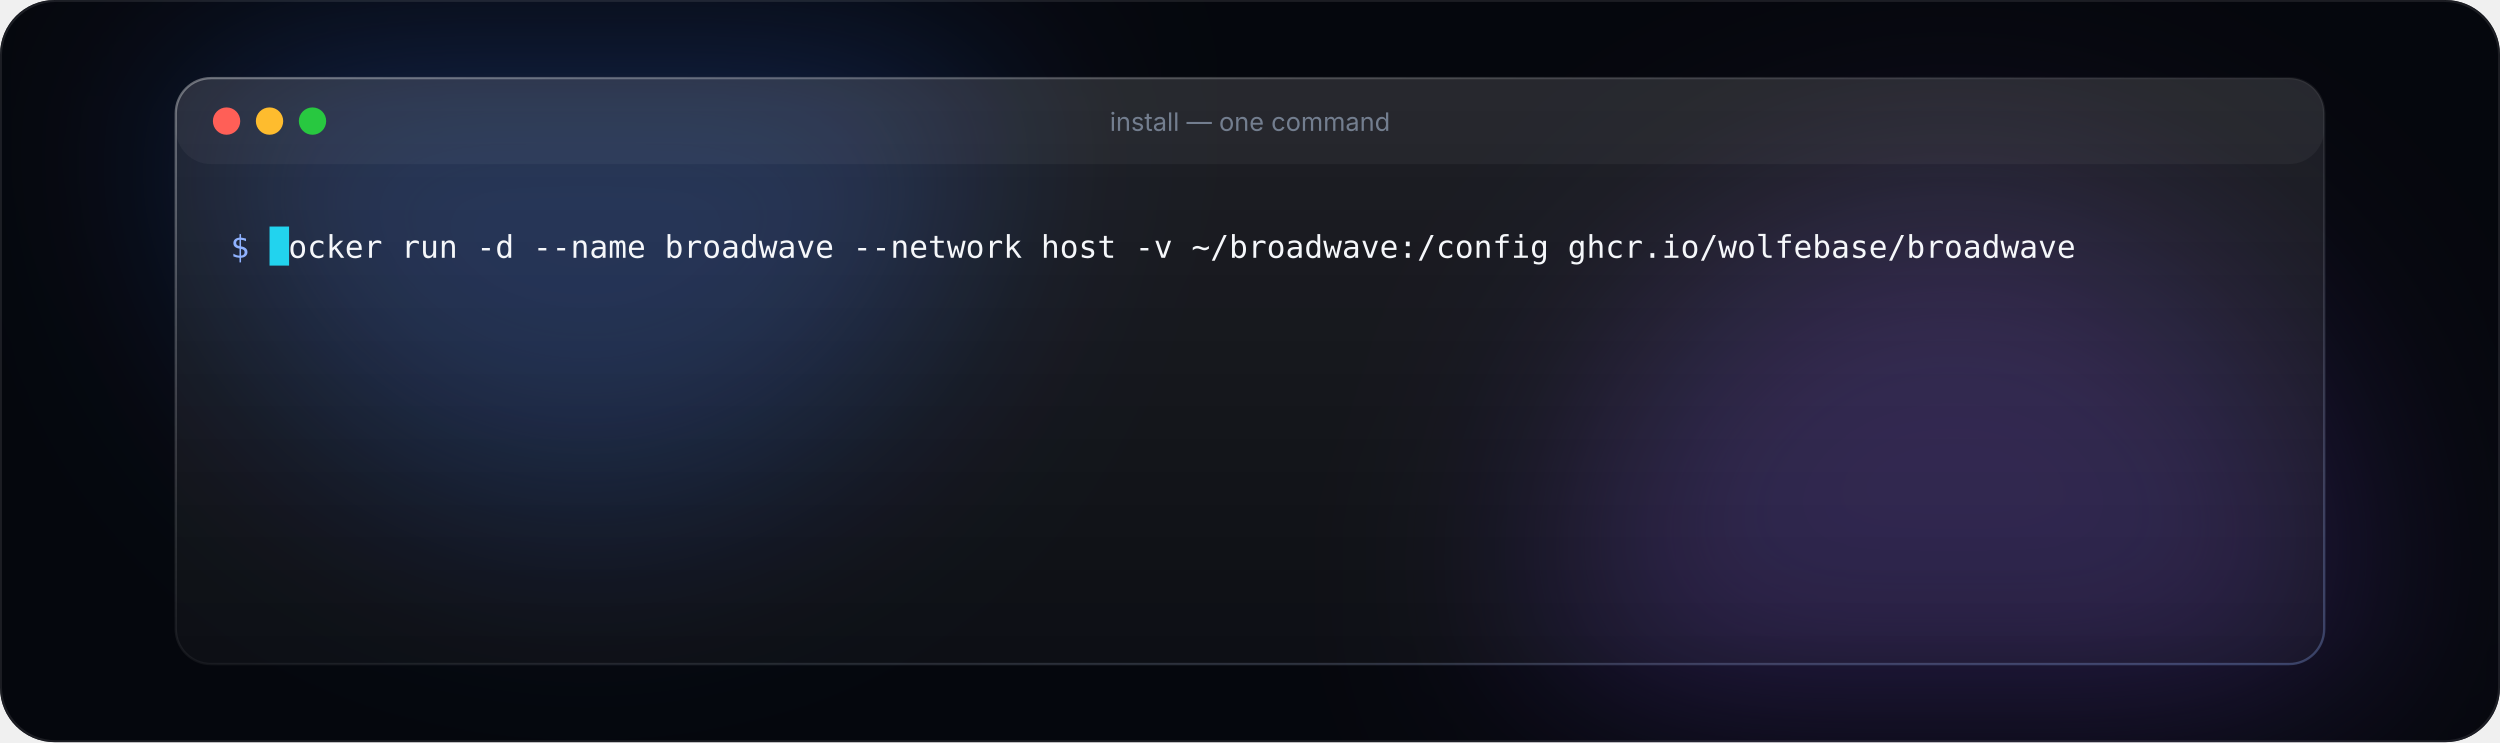
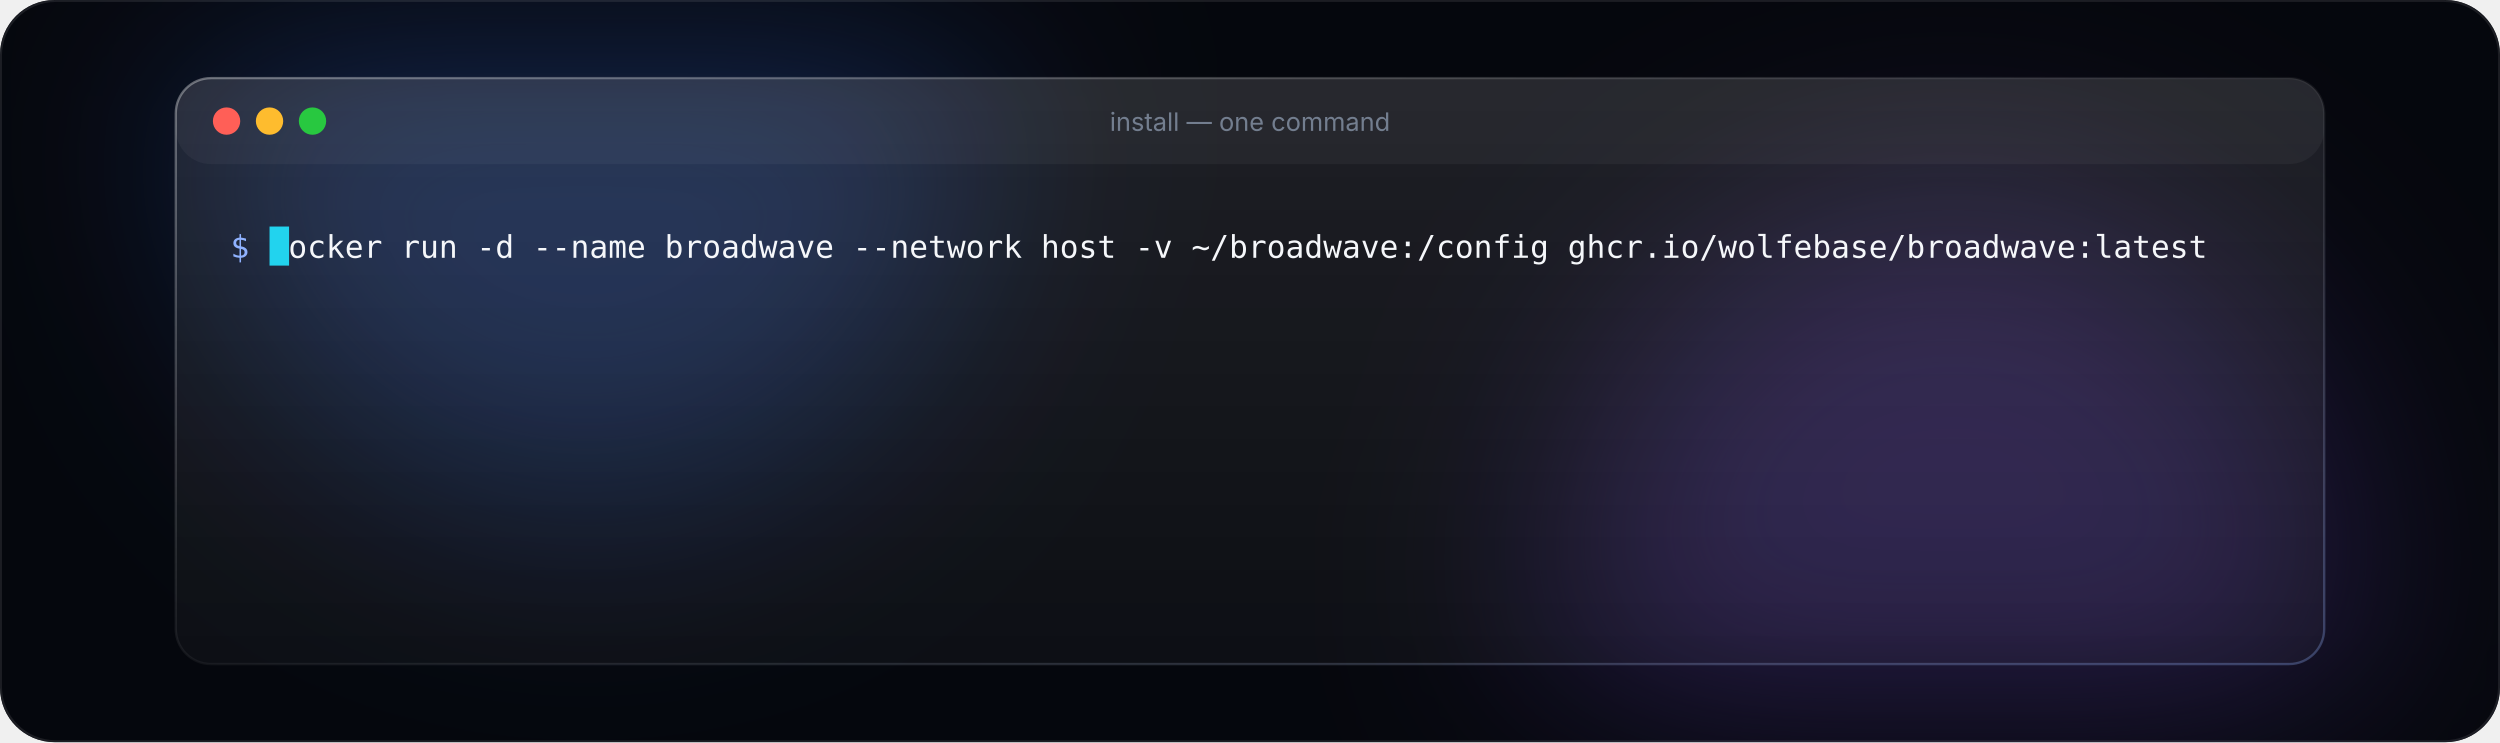
<svg xmlns="http://www.w3.org/2000/svg" viewBox="0 0 1280 380" width="1280" height="380" role="img" aria-label="Install with one docker command; Broadwave finds your tuner, scans channels, and fills the guide">
  <defs>
    <filter id="glow" x="-50%" y="-50%" width="200%" height="200%">
      <feGaussianBlur stdDeviation="6" result="b" />
      <feMerge>
        <feMergeNode in="b" />
        <feMergeNode in="SourceGraphic" />
      </feMerge>
    </filter>
    <filter id="soft" x="-50%" y="-50%" width="200%" height="200%">
      <feGaussianBlur stdDeviation="60" />
    </filter>
    <linearGradient id="glass" x1="0" y1="0" x2="0" y2="1">
      <stop offset="0" stop-color="#FFFFFF" stop-opacity="0.10" />
      <stop offset="1" stop-color="#FFFFFF" stop-opacity="0.03" />
    </linearGradient>
    <linearGradient id="rim" x1="0" y1="0" x2="1" y2="1">
      <stop offset="0" stop-color="#FFFFFF" stop-opacity="0.35" />
      <stop offset="0.5" stop-color="#FFFFFF" stop-opacity="0.05" />
      <stop offset="1" stop-color="#8FB2FF" stop-opacity="0.30" />
    </linearGradient>
    <clipPath id="clip">
      <rect width="1280" height="380" rx="28" />
    </clipPath>
  </defs>
  <g clip-path="url(#clip)">
    <rect width="1280" height="380" fill="#05070D" />
    <circle cx="300" cy="60" r="200" fill="#3D7BFF" opacity="0.55" filter="url(#soft)">
      <animate attributeName="cx" values="300;380;300" dur="15s" repeatCount="indefinite" />
      <animate attributeName="cy" values="60;80;60" dur="19.5s" repeatCount="indefinite" />
    </circle>
    <circle cx="1000" cy="300" r="200" fill="#8B5CF6" opacity="0.55" filter="url(#soft)">
      <animate attributeName="cx" values="1000;920;1000" dur="18s" repeatCount="indefinite" />
      <animate attributeName="cy" values="300;280;300" dur="23.4s" repeatCount="indefinite" />
    </circle>
    <rect width="1280" height="380" fill="#05070D" opacity="0.55" />
    <g transform="translate(90 40)">
      <rect x="0" y="0" width="1100" height="300" rx="18" fill="url(#glass)" stroke="url(#rim)" stroke-width="1.2" />
      <rect x="0" y="0" width="1100" height="44" rx="18" fill="#FFFFFF" fill-opacity="0.04" />
      <circle cx="26" cy="22" r="7" fill="#FF5F57" />
      <circle cx="48" cy="22" r="7" fill="#FEBC2E" />
      <circle cx="70" cy="22" r="7" fill="#28C840" />
      <text x="550" y="27" text-anchor="middle" font-family="-apple-system, BlinkMacSystemFont, 'SF Pro Display', 'Segoe UI', Inter, Helvetica, Arial, sans-serif" font-size="13" fill="#737E8F">install — one command</text>
      <text x="28" y="92" font-family="ui-monospace, 'SF Mono', 'JetBrains Mono', Menlo, Consolas, monospace" font-size="16" fill="#8FB2FF">$</text>
      <clipPath id="typeclip">
-         <rect x="48" y="70" width="926" height="30">
-           <animate attributeName="width" values="0.0;9.6;19.2;28.8;38.4;48.0;57.6;67.2;76.8;86.4;96.0;105.6;115.2;124.8;134.4;144.0;153.6;163.2;172.8;182.4;192.0;201.6;211.2;220.8;230.4;240.0;249.6;259.2;268.8;278.4;288.0;297.6;307.2;316.8;326.4;336.0;345.6;355.2;364.8;374.4;384.0;393.6;403.2;412.8;422.4;432.0;441.6;451.2;460.8;470.4;480.0;489.6;499.2;508.8;518.4;528.0;537.6;547.2;556.8;566.4;576.0;585.6;595.2;604.8;614.4;624.0;633.6;643.2;652.8;662.4;672.0;681.6;691.2;700.8;710.4;720.0;729.6;739.2;748.8;758.4;768.0;777.6;787.2;796.8;806.4;816.0;825.6;835.2;844.8;854.4;864.0;873.6;883.2;892.8;902.4;912.0;921.6" dur="4.0s" fill="freeze" calcMode="discrete" />
+         <rect x="48" y="70" width="1040" height="30">
+           <animate attributeName="width" values="0.0;9.6;19.2;28.8;38.4;48.0;57.6;67.2;76.8;86.4;96.0;105.6;115.2;124.8;134.4;144.0;153.6;163.2;172.8;182.4;192.0;201.6;211.2;220.8;230.4;240.0;249.6;259.2;268.8;278.4;288.0;297.6;307.2;316.8;326.4;336.0;345.6;355.2;364.8;374.4;384.0;393.6;403.2;412.8;422.4;432.0;441.6;451.2;460.8;470.4;480.0;489.6;499.2;508.8;518.4;528.0;537.6;547.2;556.8;566.4;576.0;585.6;595.2;604.8;614.4;624.0;633.6;643.2;652.8;662.4;672.0;681.6;691.2;700.8;710.4;720.0;729.6;739.2;748.8;758.4;768.0;777.6;787.2;796.8;806.4;816.0;825.6;835.2;844.8;854.4;864.0;873.6;883.2;892.8;902.4;912.0;921.6;931.2;940.8;950.4;960.0;969.6;979.2;1040" dur="4.0s" fill="freeze" calcMode="discrete" />
        </rect>
      </clipPath>
-       <text x="48" y="92" font-family="ui-monospace, 'SF Mono', 'JetBrains Mono', Menlo, Consolas, monospace" font-size="16" fill="#F5F7FA" clip-path="url(#typeclip)">docker run -d --name broadwave --network host -v ~/broadwave:/config ghcr.io/wolfebase/broadwave</text>
+       <text x="48" y="92" font-family="ui-monospace, 'SF Mono', 'JetBrains Mono', Menlo, Consolas, monospace" font-size="16" fill="#F5F7FA" clip-path="url(#typeclip)" textLength="989" lengthAdjust="spacingAndGlyphs">docker run -d --name broadwave --network host -v ~/broadwave:/config ghcr.io/wolfebase/broadwave:latest</text>
      <rect x="48" y="76" width="10" height="20" fill="#22D3EE">
-         <animate attributeName="x" values="48.0;57.6;67.2;76.8;86.4;96.0;105.6;115.2;124.8;134.4;144.0;153.6;163.2;172.8;182.4;192.0;201.6;211.2;220.8;230.4;240.0;249.6;259.2;268.8;278.4;288.0;297.6;307.2;316.8;326.4;336.0;345.6;355.2;364.8;374.4;384.0;393.6;403.2;412.8;422.4;432.0;441.6;451.2;460.8;470.4;480.0;489.6;499.2;508.8;518.4;528.0;537.6;547.2;556.8;566.4;576.0;585.6;595.2;604.8;614.4;624.0;633.6;643.2;652.8;662.4;672.0;681.6;691.2;700.8;710.4;720.0;729.6;739.2;748.8;758.4;768.0;777.6;787.2;796.8;806.4;816.0;825.6;835.2;844.8;854.4;864.0;873.6;883.2;892.8;902.4;912.0;921.6;931.2;940.8;950.4;960.0;969.6" dur="4.0s" fill="freeze" calcMode="discrete" />
+         <animate attributeName="x" values="48.0;57.6;67.2;76.8;86.4;96.0;105.6;115.2;124.8;134.4;144.0;153.6;163.2;172.8;182.4;192.0;201.6;211.2;220.8;230.4;240.0;249.6;259.2;268.8;278.4;288.0;297.6;307.2;316.8;326.4;336.0;345.6;355.2;364.8;374.4;384.0;393.6;403.2;412.8;422.4;432.0;441.6;451.2;460.8;470.4;480.0;489.6;499.2;508.8;518.4;528.0;537.6;547.2;556.8;566.4;576.0;585.6;595.2;604.8;614.4;624.0;633.6;643.2;652.8;662.4;672.0;681.6;691.2;700.8;710.4;720.0;729.6;739.2;748.8;758.4;768.0;777.6;787.2;796.8;806.4;816.0;825.6;835.2;844.8;854.4;864.0;873.6;883.2;892.8;902.4;912.0;921.6;931.2;940.8;950.4;960.0;969.6;979.2;988.8;998.4;1008.0;1017.6;1027.2;1036.8" dur="4.0s" fill="freeze" calcMode="discrete" />
+         <set attributeName="visibility" to="hidden" begin="4.0s" fill="freeze" />
        <animate attributeName="opacity" values="1;0;1" dur="1s" repeatCount="indefinite" />
      </rect>
      <text x="48" y="148" font-family="ui-monospace, 'SF Mono', 'JetBrains Mono', Menlo, Consolas, monospace" font-size="16" fill="#32D74B" opacity="0">✓ Found a tuner on your network · 2 tuners<animate attributeName="opacity" values="0;1" dur="0.3s" begin="4.6s" fill="freeze" />
      </text>
      <text x="48" y="186" font-family="ui-monospace, 'SF Mono', 'JetBrains Mono', Menlo, Consolas, monospace" font-size="16" fill="#AEB7C5" opacity="0">✓ Scanned channels · 27 found<animate attributeName="opacity" values="0;1" dur="0.3s" begin="5.3s" fill="freeze" />
      </text>
      <text x="48" y="224" font-family="ui-monospace, 'SF Mono', 'JetBrains Mono', Menlo, Consolas, monospace" font-size="16" fill="#AEB7C5" opacity="0">✓ Filled the guide · 14 days<animate attributeName="opacity" values="0;1" dur="0.3s" begin="6.0s" fill="freeze" />
      </text>
      <text x="48" y="262" font-family="ui-monospace, 'SF Mono', 'JetBrains Mono', Menlo, Consolas, monospace" font-size="16" fill="#22D3EE" opacity="0">➜ Open http://your-server:8477 — you're watching TV.<animate attributeName="opacity" values="0;1" dur="0.3s" begin="6.7s" fill="freeze" />
      </text>
    </g>
  </g>
  <rect x="0.5" y="0.5" width="1279" height="379" rx="28" fill="none" stroke="#FFFFFF" stroke-opacity="0.09" />
</svg>
